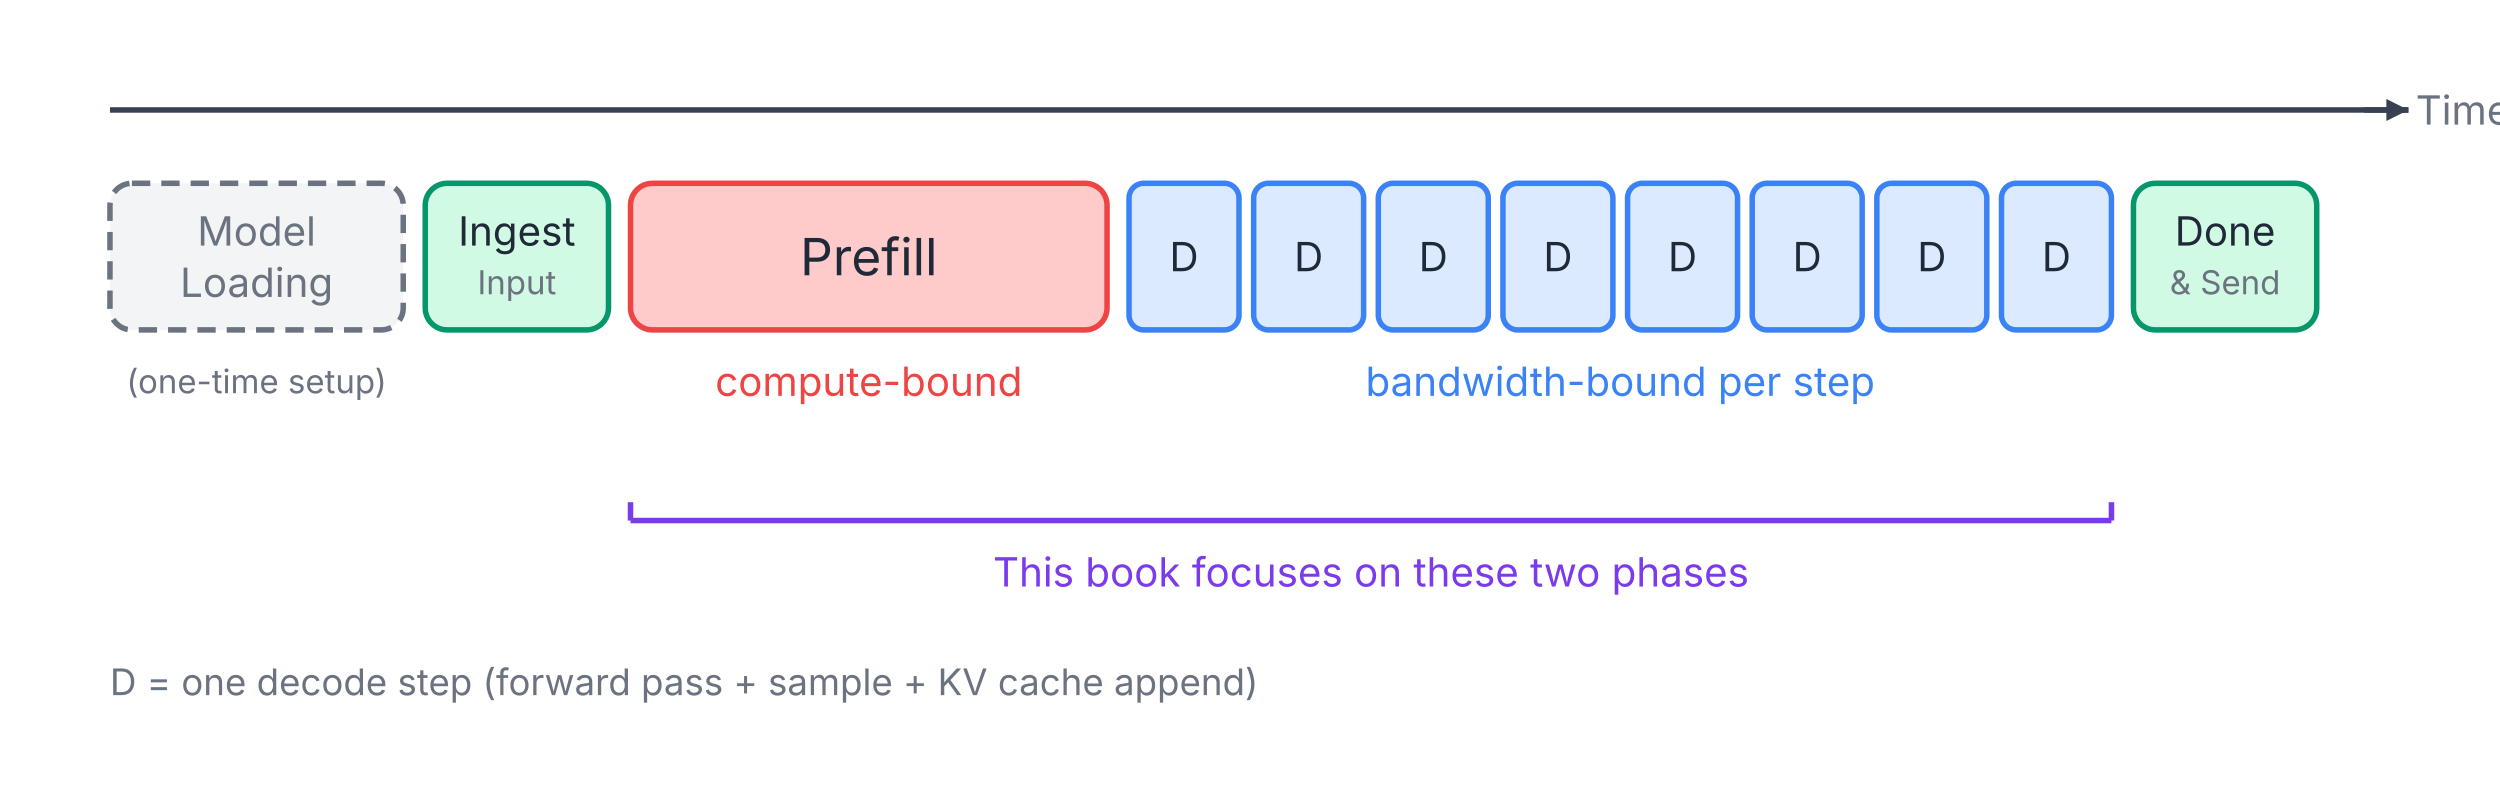
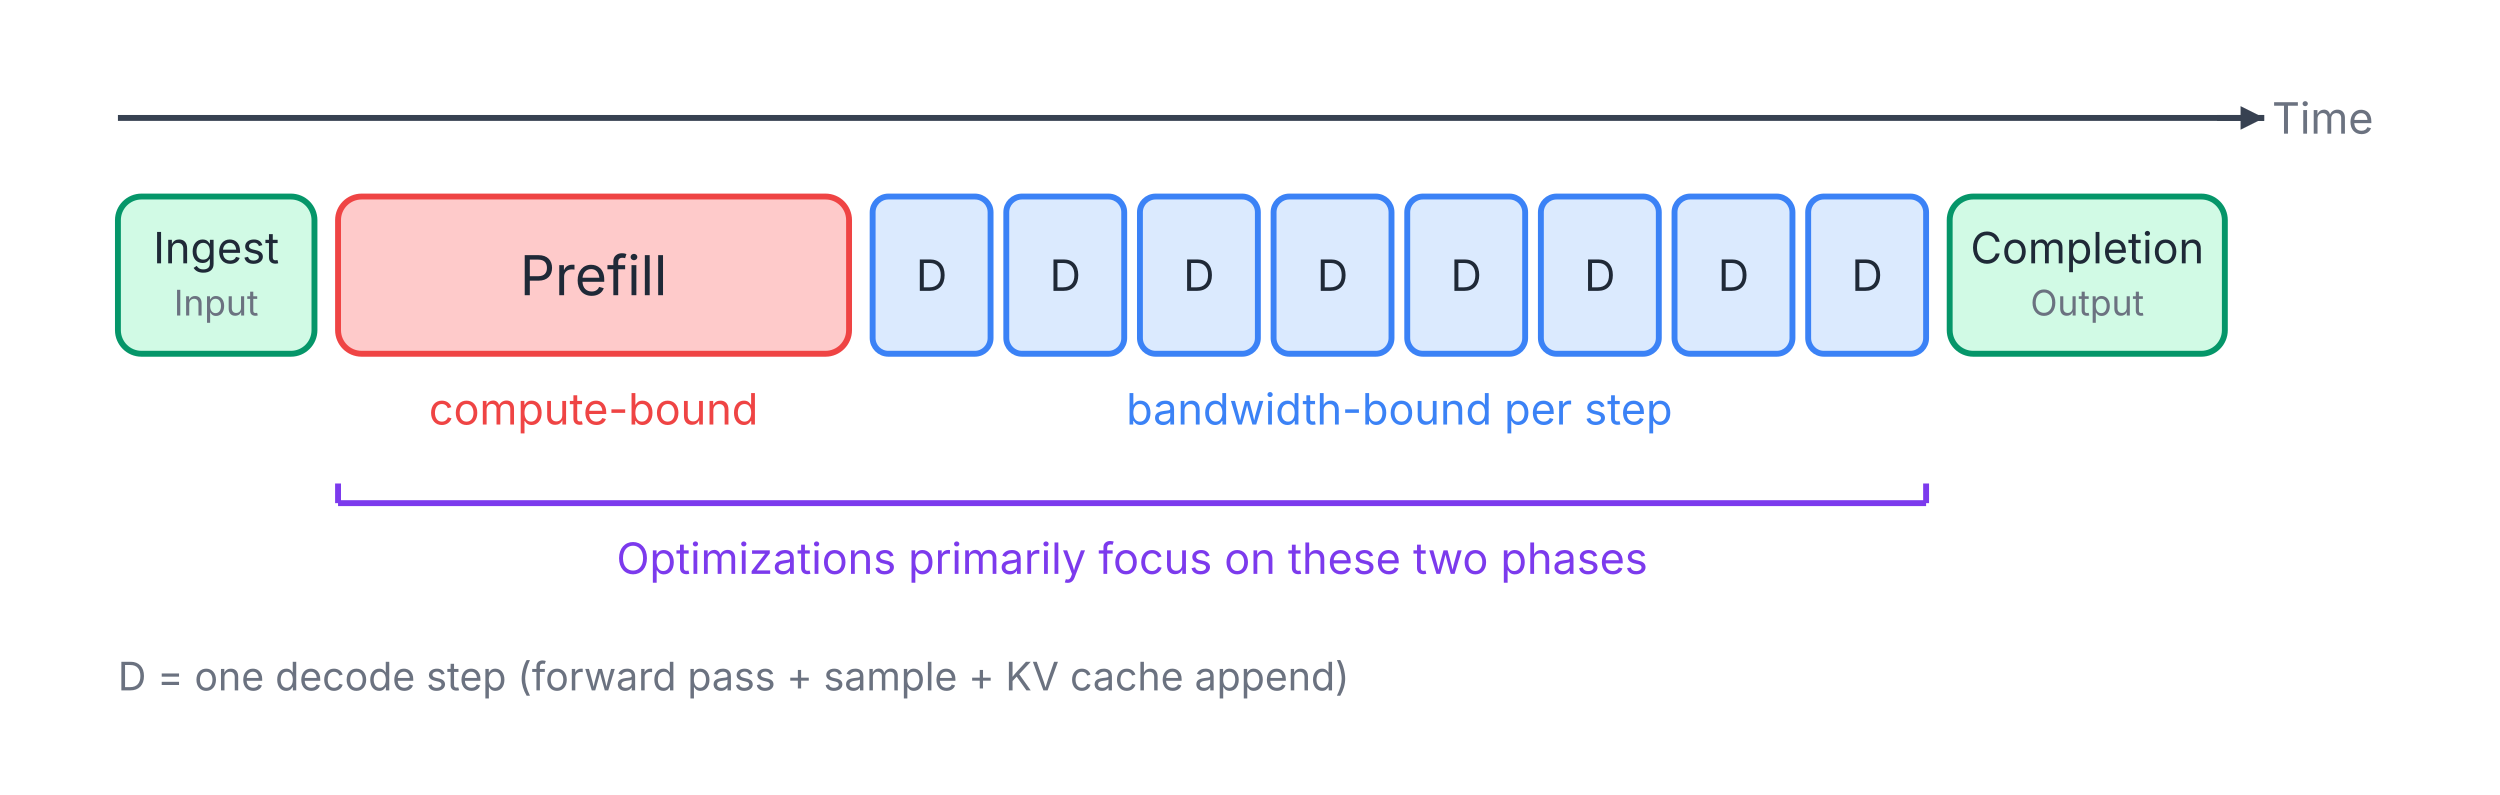
- <svg xmlns="http://www.w3.org/2000/svg" baseProfile="full" height="216px" version="1.1" viewBox="0 0 682 216" width="682px">
+ <svg xmlns="http://www.w3.org/2000/svg" baseProfile="full" height="202px" version="1.1" viewBox="0 0 636 202" width="636px">
  <defs>
    <marker id="arrowhead" markerHeight="4" markerWidth="4" orient="auto" refX="4" refY="2.0">
      <polygon fill="#374151" points="0,0 4,2.0 0,4" />
    </marker>
  </defs>
-   <line stroke="#374151" stroke-width="1.5" x1="30" x2="657.0" y1="30" y2="30" />
-   <line marker-end="url(#arrowhead)" stroke="#374151" stroke-width="1.5" x1="645.0" x2="657.0" y1="30" y2="30" />
-   <text dominant-baseline="central" fill="#6B7280" font-family="Inter, Segoe UI, Helvetica, Arial, sans-serif" font-size="11px" text-anchor="start" x="659.0" y="30">Time</text>
-   <rect fill="#F3F4F6" height="40" rx="6" ry="6" stroke="#6B7280" stroke-dasharray="5,3" stroke-width="1.5" width="80" x="30" y="50" />
-   <text dominant-baseline="central" fill="#6B7280" font-family="Inter, Segoe UI, Helvetica, Arial, sans-serif" font-size="11px" text-anchor="middle" x="70.0" y="63.0">Model</text>
-   <text dominant-baseline="central" fill="#6B7280" font-family="Inter, Segoe UI, Helvetica, Arial, sans-serif" font-size="11px" text-anchor="middle" x="70.0" y="77.0">Loading</text>
-   <text dominant-baseline="central" fill="#6B7280" font-family="Inter, Segoe UI, Helvetica, Arial, sans-serif" font-size="9px" text-anchor="middle" x="70.0" y="104">(one-time setup)</text>
-   <rect fill="#D1FAE5" height="40" rx="6" ry="6" stroke="#059669" stroke-width="1.5" width="50" x="116" y="50" />
-   <text dominant-baseline="central" fill="#1F2937" font-family="Inter, Segoe UI, Helvetica, Arial, sans-serif" font-size="11px" text-anchor="middle" x="141.0" y="63.0">Ingest</text>
-   <text dominant-baseline="central" fill="#6B7280" font-family="Inter, Segoe UI, Helvetica, Arial, sans-serif" font-size="9px" text-anchor="middle" x="141.0" y="77.0">Input</text>
-   <rect fill="#FECACA" height="40" rx="6" ry="6" stroke="#EF4444" stroke-width="1.5" width="130" x="172" y="50" />
-   <text dominant-baseline="central" fill="#1F2937" font-family="Inter, Segoe UI, Helvetica, Arial, sans-serif" font-size="14px" text-anchor="middle" x="237.0" y="70.0">Prefill</text>
-   <text dominant-baseline="central" fill="#EF4444" font-family="Inter, Segoe UI, Helvetica, Arial, sans-serif" font-size="11px" text-anchor="middle" x="237.0" y="104">compute-bound</text>
-   <rect fill="#DBEAFE" height="40" rx="4" ry="4" stroke="#3B82F6" stroke-width="1.5" width="30" x="308" y="50" />
-   <text dominant-baseline="central" fill="#1F2937" font-family="Inter, Segoe UI, Helvetica, Arial, sans-serif" font-size="11px" text-anchor="middle" x="323.0" y="70.0">D</text>
-   <rect fill="#DBEAFE" height="40" rx="4" ry="4" stroke="#3B82F6" stroke-width="1.5" width="30" x="342" y="50" />
-   <text dominant-baseline="central" fill="#1F2937" font-family="Inter, Segoe UI, Helvetica, Arial, sans-serif" font-size="11px" text-anchor="middle" x="357.0" y="70.0">D</text>
-   <rect fill="#DBEAFE" height="40" rx="4" ry="4" stroke="#3B82F6" stroke-width="1.5" width="30" x="376" y="50" />
-   <text dominant-baseline="central" fill="#1F2937" font-family="Inter, Segoe UI, Helvetica, Arial, sans-serif" font-size="11px" text-anchor="middle" x="391.0" y="70.0">D</text>
-   <rect fill="#DBEAFE" height="40" rx="4" ry="4" stroke="#3B82F6" stroke-width="1.5" width="30" x="410" y="50" />
-   <text dominant-baseline="central" fill="#1F2937" font-family="Inter, Segoe UI, Helvetica, Arial, sans-serif" font-size="11px" text-anchor="middle" x="425.0" y="70.0">D</text>
-   <rect fill="#DBEAFE" height="40" rx="4" ry="4" stroke="#3B82F6" stroke-width="1.5" width="30" x="444" y="50" />
-   <text dominant-baseline="central" fill="#1F2937" font-family="Inter, Segoe UI, Helvetica, Arial, sans-serif" font-size="11px" text-anchor="middle" x="459.0" y="70.0">D</text>
-   <rect fill="#DBEAFE" height="40" rx="4" ry="4" stroke="#3B82F6" stroke-width="1.5" width="30" x="478" y="50" />
-   <text dominant-baseline="central" fill="#1F2937" font-family="Inter, Segoe UI, Helvetica, Arial, sans-serif" font-size="11px" text-anchor="middle" x="493.0" y="70.0">D</text>
-   <rect fill="#DBEAFE" height="40" rx="4" ry="4" stroke="#3B82F6" stroke-width="1.5" width="30" x="512" y="50" />
-   <text dominant-baseline="central" fill="#1F2937" font-family="Inter, Segoe UI, Helvetica, Arial, sans-serif" font-size="11px" text-anchor="middle" x="527.0" y="70.0">D</text>
-   <rect fill="#DBEAFE" height="40" rx="4" ry="4" stroke="#3B82F6" stroke-width="1.5" width="30" x="546" y="50" />
-   <text dominant-baseline="central" fill="#1F2937" font-family="Inter, Segoe UI, Helvetica, Arial, sans-serif" font-size="11px" text-anchor="middle" x="561.0" y="70.0">D</text>
-   <text dominant-baseline="central" fill="#3B82F6" font-family="Inter, Segoe UI, Helvetica, Arial, sans-serif" font-size="11px" text-anchor="middle" x="442.0" y="104">bandwidth-bound per step</text>
-   <rect fill="#D1FAE5" height="40" rx="6" ry="6" stroke="#059669" stroke-width="1.5" width="50" x="582" y="50" />
-   <text dominant-baseline="central" fill="#1F2937" font-family="Inter, Segoe UI, Helvetica, Arial, sans-serif" font-size="11px" text-anchor="middle" x="607.0" y="63.0">Done</text>
-   <text dominant-baseline="central" fill="#6B7280" font-family="Inter, Segoe UI, Helvetica, Arial, sans-serif" font-size="9px" text-anchor="middle" x="607.0" y="77.0">&amp; Send</text>
-   <line stroke="#7C3AED" stroke-width="1.5" x1="172" x2="576" y1="142" y2="142" />
-   <line stroke="#7C3AED" stroke-width="1.5" x1="172" x2="172" y1="137" y2="142" />
-   <line stroke="#7C3AED" stroke-width="1.5" x1="576" x2="576" y1="137" y2="142" />
-   <text dominant-baseline="central" fill="#7C3AED" font-family="Inter, Segoe UI, Helvetica, Arial, sans-serif" font-size="11px" text-anchor="middle" x="374.0" y="156">This book focuses on these two phases</text>
-   <text dominant-baseline="central" fill="#6B7280" font-family="Inter, Segoe UI, Helvetica, Arial, sans-serif" font-size="10px" text-anchor="start" x="30" y="186">D = one decode step (forward pass + sample + KV cache append)</text>
+   <line stroke="#374151" stroke-width="1.5" x1="30" x2="576" y1="30" y2="30" />
+   <line marker-end="url(#arrowhead)" stroke="#374151" stroke-width="1.5" x1="564" x2="576" y1="30" y2="30" />
+   <text dominant-baseline="central" fill="#6B7280" font-family="Inter, Segoe UI, Helvetica, Arial, sans-serif" font-size="11px" text-anchor="start" x="578" y="30">Time</text>
+   <rect fill="#D1FAE5" height="40" rx="6" ry="6" stroke="#059669" stroke-width="1.5" width="50" x="30" y="50" />
+   <text dominant-baseline="central" fill="#1F2937" font-family="Inter, Segoe UI, Helvetica, Arial, sans-serif" font-size="11px" text-anchor="middle" x="55.0" y="63.0">Ingest</text>
+   <text dominant-baseline="central" fill="#6B7280" font-family="Inter, Segoe UI, Helvetica, Arial, sans-serif" font-size="9px" text-anchor="middle" x="55.0" y="77.0">Input</text>
+   <rect fill="#FECACA" height="40" rx="6" ry="6" stroke="#EF4444" stroke-width="1.5" width="130" x="86" y="50" />
+   <text dominant-baseline="central" fill="#1F2937" font-family="Inter, Segoe UI, Helvetica, Arial, sans-serif" font-size="14px" text-anchor="middle" x="151.0" y="70.0">Prefill</text>
+   <text dominant-baseline="central" fill="#EF4444" font-family="Inter, Segoe UI, Helvetica, Arial, sans-serif" font-size="11px" text-anchor="middle" x="151.0" y="104">compute-bound</text>
+   <rect fill="#DBEAFE" height="40" rx="4" ry="4" stroke="#3B82F6" stroke-width="1.5" width="30" x="222" y="50" />
+   <text dominant-baseline="central" fill="#1F2937" font-family="Inter, Segoe UI, Helvetica, Arial, sans-serif" font-size="11px" text-anchor="middle" x="237.0" y="70.0">D</text>
+   <rect fill="#DBEAFE" height="40" rx="4" ry="4" stroke="#3B82F6" stroke-width="1.5" width="30" x="256" y="50" />
+   <text dominant-baseline="central" fill="#1F2937" font-family="Inter, Segoe UI, Helvetica, Arial, sans-serif" font-size="11px" text-anchor="middle" x="271.0" y="70.0">D</text>
+   <rect fill="#DBEAFE" height="40" rx="4" ry="4" stroke="#3B82F6" stroke-width="1.5" width="30" x="290" y="50" />
+   <text dominant-baseline="central" fill="#1F2937" font-family="Inter, Segoe UI, Helvetica, Arial, sans-serif" font-size="11px" text-anchor="middle" x="305.0" y="70.0">D</text>
+   <rect fill="#DBEAFE" height="40" rx="4" ry="4" stroke="#3B82F6" stroke-width="1.5" width="30" x="324" y="50" />
+   <text dominant-baseline="central" fill="#1F2937" font-family="Inter, Segoe UI, Helvetica, Arial, sans-serif" font-size="11px" text-anchor="middle" x="339.0" y="70.0">D</text>
+   <rect fill="#DBEAFE" height="40" rx="4" ry="4" stroke="#3B82F6" stroke-width="1.5" width="30" x="358" y="50" />
+   <text dominant-baseline="central" fill="#1F2937" font-family="Inter, Segoe UI, Helvetica, Arial, sans-serif" font-size="11px" text-anchor="middle" x="373.0" y="70.0">D</text>
+   <rect fill="#DBEAFE" height="40" rx="4" ry="4" stroke="#3B82F6" stroke-width="1.5" width="30" x="392" y="50" />
+   <text dominant-baseline="central" fill="#1F2937" font-family="Inter, Segoe UI, Helvetica, Arial, sans-serif" font-size="11px" text-anchor="middle" x="407.0" y="70.0">D</text>
+   <rect fill="#DBEAFE" height="40" rx="4" ry="4" stroke="#3B82F6" stroke-width="1.5" width="30" x="426" y="50" />
+   <text dominant-baseline="central" fill="#1F2937" font-family="Inter, Segoe UI, Helvetica, Arial, sans-serif" font-size="11px" text-anchor="middle" x="441.0" y="70.0">D</text>
+   <rect fill="#DBEAFE" height="40" rx="4" ry="4" stroke="#3B82F6" stroke-width="1.5" width="30" x="460" y="50" />
+   <text dominant-baseline="central" fill="#1F2937" font-family="Inter, Segoe UI, Helvetica, Arial, sans-serif" font-size="11px" text-anchor="middle" x="475.0" y="70.0">D</text>
+   <text dominant-baseline="central" fill="#3B82F6" font-family="Inter, Segoe UI, Helvetica, Arial, sans-serif" font-size="11px" text-anchor="middle" x="356.0" y="104">bandwidth-bound per step</text>
+   <rect fill="#D1FAE5" height="40" rx="6" ry="6" stroke="#059669" stroke-width="1.5" width="70" x="496" y="50" />
+   <text dominant-baseline="central" fill="#1F2937" font-family="Inter, Segoe UI, Helvetica, Arial, sans-serif" font-size="11px" text-anchor="middle" x="531.0" y="63.0">Completion</text>
+   <text dominant-baseline="central" fill="#6B7280" font-family="Inter, Segoe UI, Helvetica, Arial, sans-serif" font-size="9px" text-anchor="middle" x="531.0" y="77.0">Output</text>
+   <line stroke="#7C3AED" stroke-width="1.5" x1="86" x2="490" y1="128" y2="128" />
+   <line stroke="#7C3AED" stroke-width="1.5" x1="86" x2="86" y1="123" y2="128" />
+   <line stroke="#7C3AED" stroke-width="1.5" x1="490" x2="490" y1="123" y2="128" />
+   <text dominant-baseline="central" fill="#7C3AED" font-family="Inter, Segoe UI, Helvetica, Arial, sans-serif" font-size="11px" text-anchor="middle" x="288.0" y="142">Optimizations primarily focus on these two phases</text>
+   <text dominant-baseline="central" fill="#6B7280" font-family="Inter, Segoe UI, Helvetica, Arial, sans-serif" font-size="10px" text-anchor="start" x="30" y="172">D = one decode step (forward pass + sample + KV cache append)</text>
</svg>
